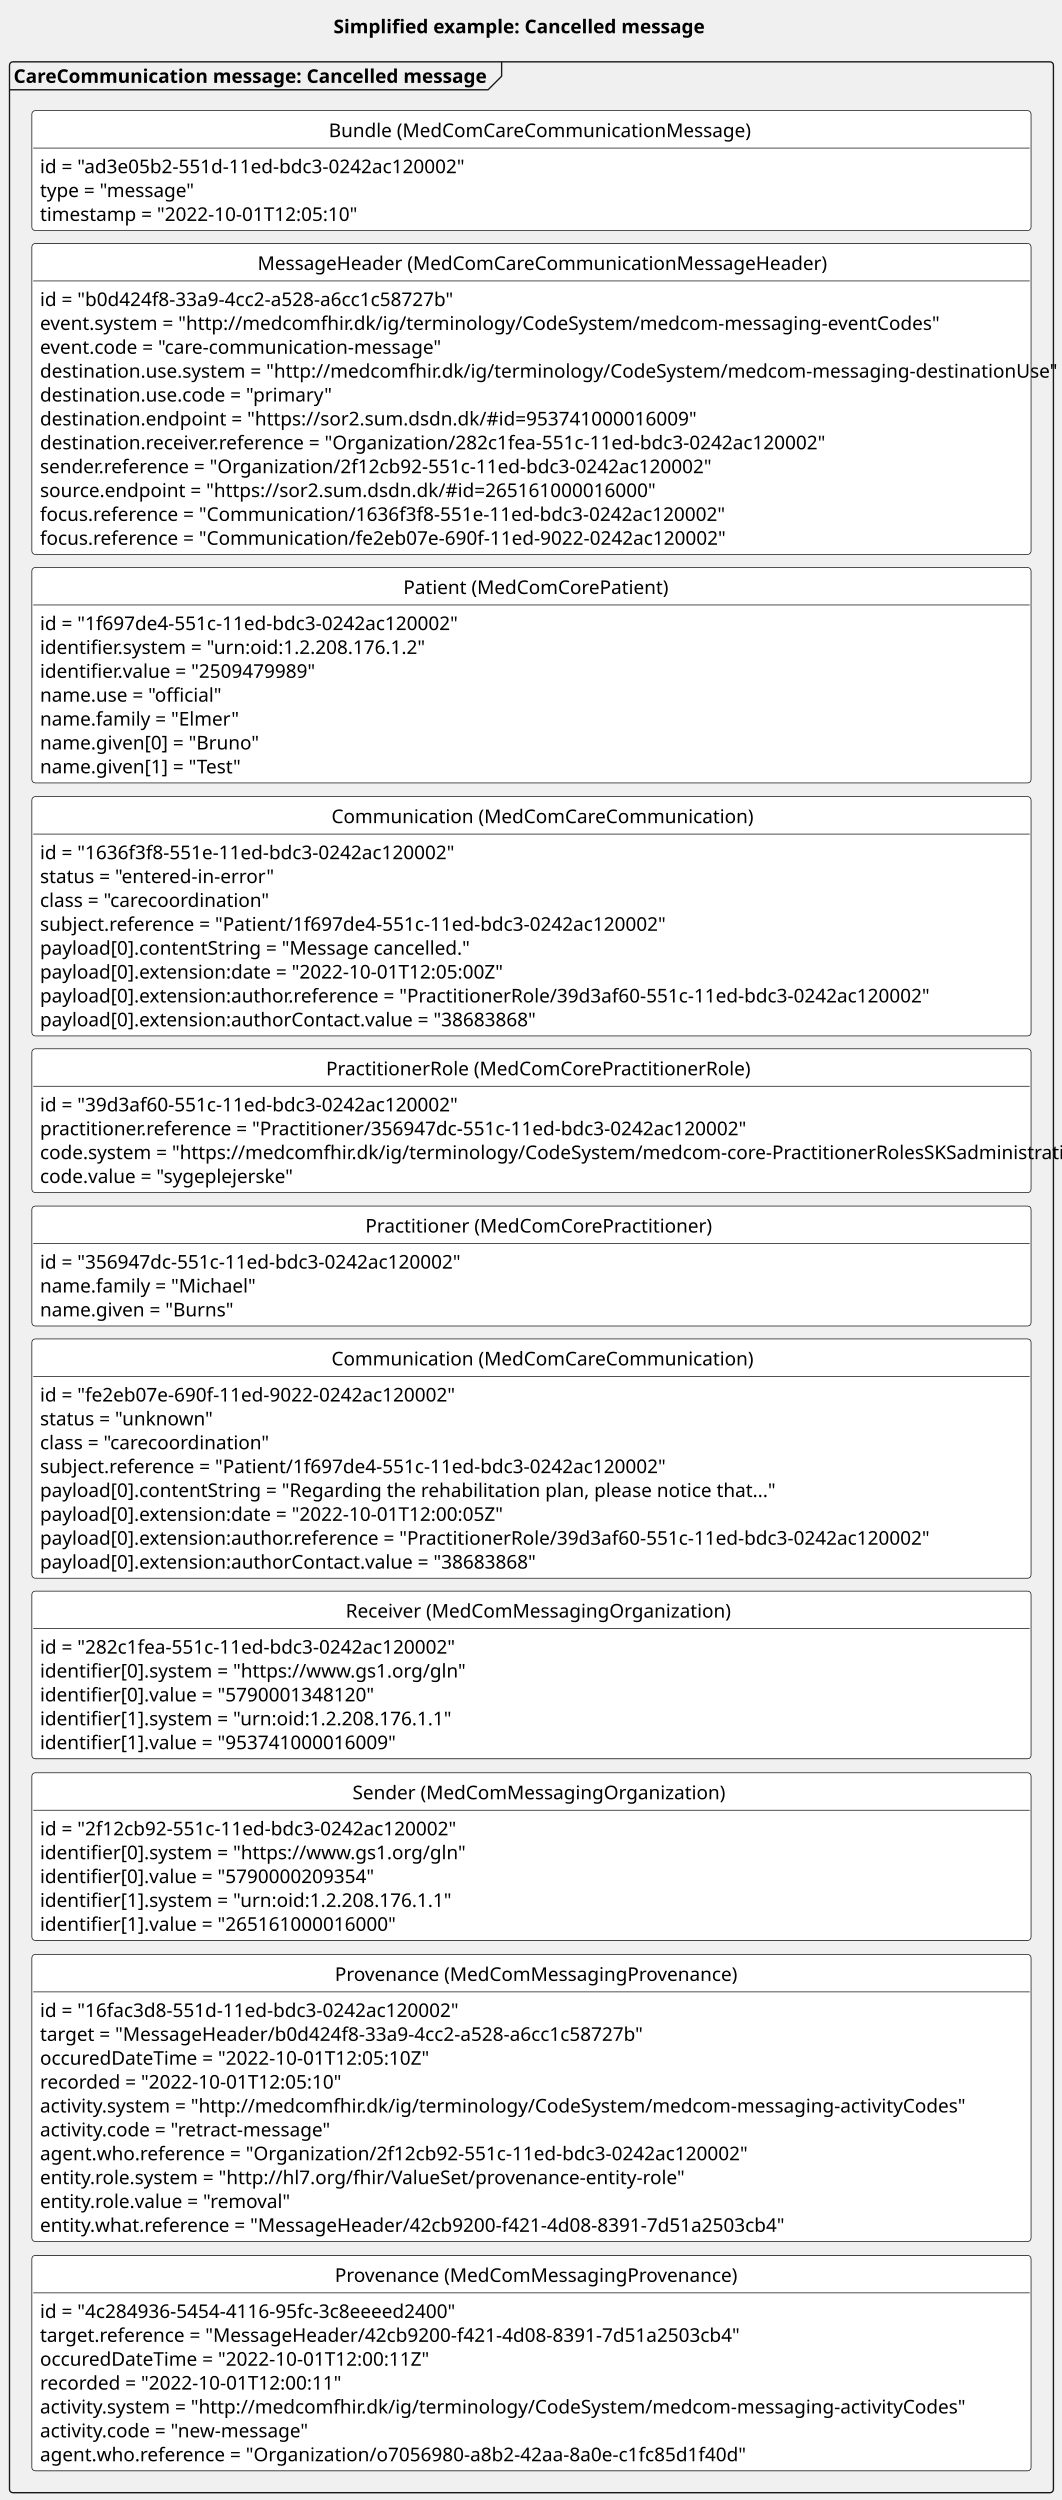
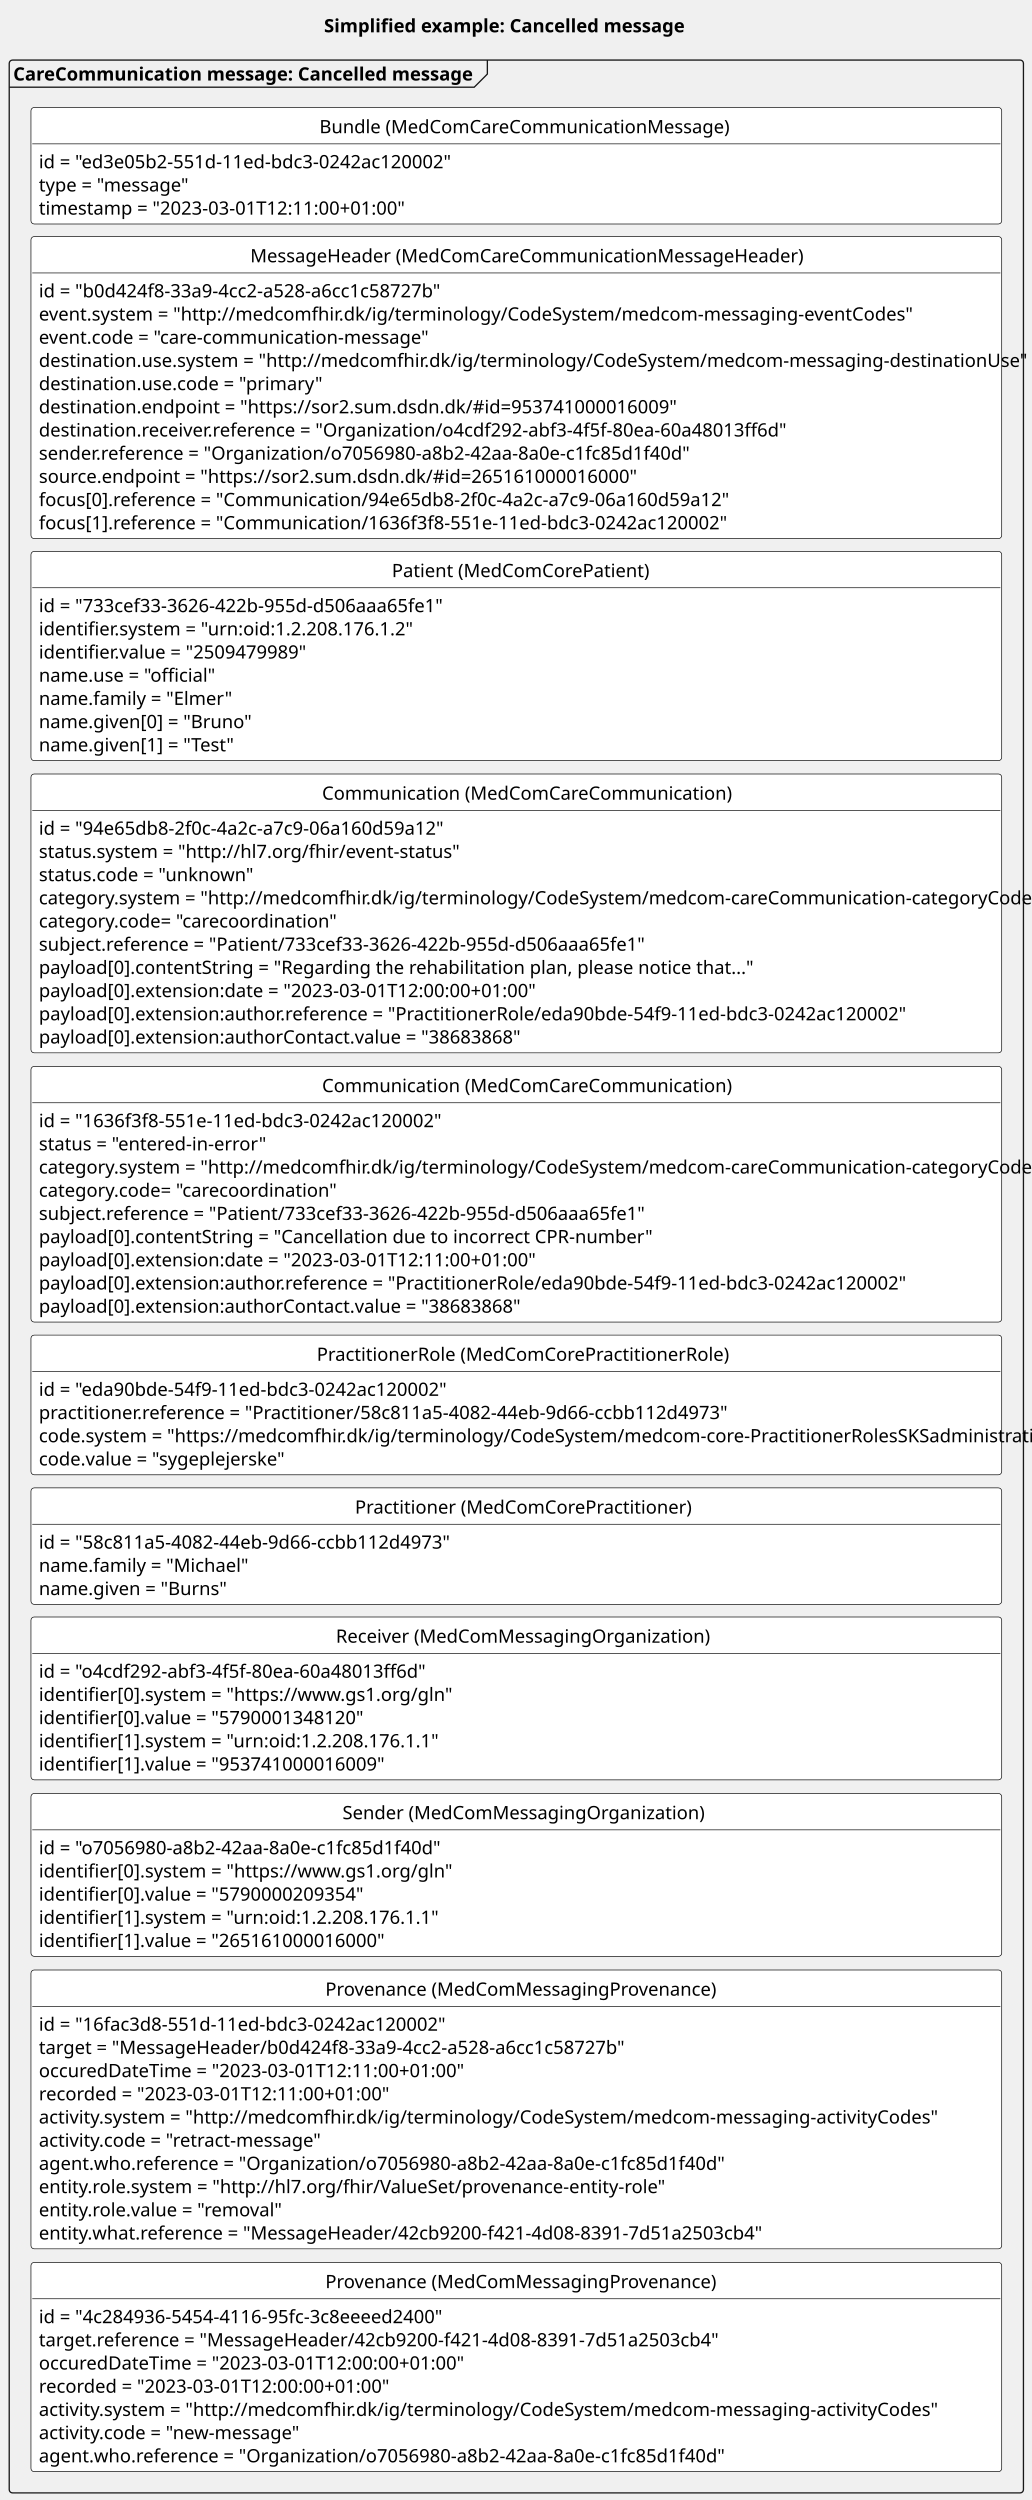
- <svg xmlns="http://www.w3.org/2000/svg" contentStyleType="text/css" height="1844px" preserveAspectRatio="none" style="width:783px;height:1844px;background:#FFFFFF;" version="1.1" viewBox="0 0 783 1844" width="783px" zoomAndPan="magnify">
+ <svg xmlns="http://www.w3.org/2000/svg" contentStyleType="text/css" height="1898px" preserveAspectRatio="none" style="width:783px;height:1898px;background:#FFFFFF;" version="1.1" viewBox="0 0 783 1898" width="783px" zoomAndPan="magnify">
  <defs />
  <g>
    <rect fill="none" height="27.609" id="_title" style="stroke:none;stroke-width:1.0;" width="287" x="241" y="5" />
    <text fill="#000000" font-family="sans-serif" font-size="14" font-weight="bold" lengthAdjust="spacing" textLength="277" x="246" y="24.533">Simplified example: Cancelled message</text>
    <g id="cluster_error">
-       <rect fill="none" height="1793" rx="2.5" ry="2.5" style="stroke:#181818;stroke-width:1.0;" width="770" x="7" y="45.609" />
+       <rect fill="none" height="1847" rx="2.5" ry="2.5" style="stroke:#181818;stroke-width:1.0;" width="770" x="7" y="45.609" />
      <path d="M370,45.609 L370,56.219 L360,66.219 L7,66.219 " fill="none" style="stroke:#181818;stroke-width:1.0;" />
      <text fill="#000000" font-family="sans-serif" font-size="14" font-weight="bold" lengthAdjust="spacing" textLength="353" x="10" y="61.143">CareCommunication message: Cancelled message</text>
    </g>
    <g id="elem_errorB">
      <rect codeLine="19" fill="#FFFFFF" height="88.438" id="errorB" rx="2.5" ry="2.5" style="stroke:#000000;stroke-width:0.5;" width="737" x="23.5" y="81.609" />
      <text fill="#000000" font-family="sans-serif" font-size="14" lengthAdjust="spacing" textLength="299" x="242.5" y="101.143">Bundle (MedComCareCommunicationMessage)</text>
      <line style="stroke:#000000;stroke-width:0.5;" x1="24.5" x2="759.5" y1="109.219" y2="109.219" />
-       <text fill="#000000" font-family="sans-serif" font-size="14" lengthAdjust="spacing" textLength="311" x="29.5" y="127.752">id = "ad3e05b2-551d-11ed-bdc3-0242ac120002"</text>
+       <text fill="#000000" font-family="sans-serif" font-size="14" lengthAdjust="spacing" textLength="311" x="29.5" y="127.752">id = "ed3e05b2-551d-11ed-bdc3-0242ac120002"</text>
      <text fill="#000000" font-family="sans-serif" font-size="14" lengthAdjust="spacing" textLength="110" x="29.5" y="145.361">type = "message"</text>
-       <text fill="#000000" font-family="sans-serif" font-size="14" lengthAdjust="spacing" textLength="229" x="29.5" y="162.971">timestamp = "2022-10-01T12:05:10"</text>
+       <text fill="#000000" font-family="sans-serif" font-size="14" lengthAdjust="spacing" textLength="273" x="29.5" y="162.971">timestamp = "2023-03-01T12:11:00+01:00"</text>
    </g>
    <g id="elem_errorMH">
      <rect codeLine="24" fill="#FFFFFF" height="229.312" id="errorMH" rx="2.5" ry="2.5" style="stroke:#000000;stroke-width:0.5;" width="737" x="23.5" y="179.609" />
      <text fill="#000000" font-family="sans-serif" font-size="14" lengthAdjust="spacing" textLength="404" x="190" y="199.143">MessageHeader (MedComCareCommunicationMessageHeader)</text>
      <line style="stroke:#000000;stroke-width:0.5;" x1="24.5" x2="759.5" y1="207.219" y2="207.219" />
      <text fill="#000000" font-family="sans-serif" font-size="14" lengthAdjust="spacing" textLength="304" x="29.5" y="225.752">id = "b0d424f8-33a9-4cc2-a528-a6cc1c58727b"</text>
      <text fill="#000000" font-family="sans-serif" font-size="14" lengthAdjust="spacing" textLength="624" x="29.5" y="243.361">event.system = "http://medcomfhir.dk/ig/terminology/CodeSystem/medcom-messaging-eventCodes"</text>
      <text fill="#000000" font-family="sans-serif" font-size="14" lengthAdjust="spacing" textLength="285" x="29.5" y="260.971">event.code = "care-communication-message"</text>
      <text fill="#000000" font-family="sans-serif" font-size="14" lengthAdjust="spacing" textLength="702" x="29.5" y="278.58">destination.use.system = "http://medcomfhir.dk/ig/terminology/CodeSystem/medcom-messaging-destinationUse"</text>
      <text fill="#000000" font-family="sans-serif" font-size="14" lengthAdjust="spacing" textLength="204" x="29.5" y="296.19">destination.use.code = "primary"</text>
      <text fill="#000000" font-family="sans-serif" font-size="14" lengthAdjust="spacing" textLength="460" x="29.5" y="313.799">destination.endpoint = "https://sor2.sum.dsdn.dk/#id=953741000016009"</text>
-       <text fill="#000000" font-family="sans-serif" font-size="14" lengthAdjust="spacing" textLength="567" x="29.5" y="331.408">destination.receiver.reference = "Organization/282c1fea-551c-11ed-bdc3-0242ac120002"</text>
-       <text fill="#000000" font-family="sans-serif" font-size="14" lengthAdjust="spacing" textLength="487" x="29.5" y="349.018">sender.reference = "Organization/2f12cb92-551c-11ed-bdc3-0242ac120002"</text>
+       <text fill="#000000" font-family="sans-serif" font-size="14" lengthAdjust="spacing" textLength="550" x="29.5" y="331.408">destination.receiver.reference = "Organization/o4cdf292-abf3-4f5f-80ea-60a48013ff6d"</text>
+       <text fill="#000000" font-family="sans-serif" font-size="14" lengthAdjust="spacing" textLength="485" x="29.5" y="349.018">sender.reference = "Organization/o7056980-a8b2-42aa-8a0e-c1fc85d1f40d"</text>
      <text fill="#000000" font-family="sans-serif" font-size="14" lengthAdjust="spacing" textLength="434" x="29.5" y="366.627">source.endpoint = "https://sor2.sum.dsdn.dk/#id=265161000016000"</text>
-       <text fill="#000000" font-family="sans-serif" font-size="14" lengthAdjust="spacing" textLength="492" x="29.5" y="384.236">focus.reference = "Communication/1636f3f8-551e-11ed-bdc3-0242ac120002"</text>
-       <text fill="#000000" font-family="sans-serif" font-size="14" lengthAdjust="spacing" textLength="493" x="29.5" y="401.846">focus.reference = "Communication/fe2eb07e-690f-11ed-9022-0242ac120002"</text>
+       <text fill="#000000" font-family="sans-serif" font-size="14" lengthAdjust="spacing" textLength="511" x="29.5" y="384.236">focus[0].reference = "Communication/94e65db8-2f0c-4a2c-a7c9-06a160d59a12"</text>
+       <text fill="#000000" font-family="sans-serif" font-size="14" lengthAdjust="spacing" textLength="508" x="29.5" y="401.846">focus[1].reference = "Communication/1636f3f8-551e-11ed-bdc3-0242ac120002"</text>
    </g>
    <g id="elem_errorPT">
      <rect codeLine="37" fill="#FFFFFF" height="158.875" id="errorPT" rx="2.5" ry="2.5" style="stroke:#000000;stroke-width:0.5;" width="737" x="23.5" y="418.609" />
      <text fill="#000000" font-family="sans-serif" font-size="14" lengthAdjust="spacing" textLength="189" x="297.5" y="438.143">Patient (MedComCorePatient)</text>
      <line style="stroke:#000000;stroke-width:0.5;" x1="24.5" x2="759.5" y1="446.219" y2="446.219" />
-       <text fill="#000000" font-family="sans-serif" font-size="14" lengthAdjust="spacing" textLength="306" x="29.5" y="464.752">id = "1f697de4-551c-11ed-bdc3-0242ac120002"</text>
+       <text fill="#000000" font-family="sans-serif" font-size="14" lengthAdjust="spacing" textLength="304" x="29.5" y="464.752">id = "733cef33-3626-422b-955d-d506aaa65fe1"</text>
      <text fill="#000000" font-family="sans-serif" font-size="14" lengthAdjust="spacing" textLength="276" x="29.5" y="482.361">identifier.system = "urn:oid:1.2.208.176.1.2"</text>
      <text fill="#000000" font-family="sans-serif" font-size="14" lengthAdjust="spacing" textLength="198" x="29.5" y="499.971">identifier.value = "2509479989"</text>
      <text fill="#000000" font-family="sans-serif" font-size="14" lengthAdjust="spacing" textLength="128" x="29.5" y="517.58">name.use = "official"</text>
      <text fill="#000000" font-family="sans-serif" font-size="14" lengthAdjust="spacing" textLength="137" x="29.5" y="535.189">name.family = "Elmer"</text>
      <text fill="#000000" font-family="sans-serif" font-size="14" lengthAdjust="spacing" textLength="153" x="29.5" y="552.799">name.given[0] = "Bruno"</text>
      <text fill="#000000" font-family="sans-serif" font-size="14" lengthAdjust="spacing" textLength="143" x="29.5" y="570.408">name.given[1] = "Test"</text>
    </g>
-     <g id="elem_errorCom">
-       <rect codeLine="46" fill="#FFFFFF" height="176.484" id="errorCom" rx="2.5" ry="2.5" style="stroke:#000000;stroke-width:0.5;" width="737" x="23.5" y="587.609" />
+     <g id="elem_newCom">
+       <rect codeLine="46" fill="#FFFFFF" height="211.703" id="newCom" rx="2.5" ry="2.5" style="stroke:#000000;stroke-width:0.5;" width="737" x="23.5" y="587.609" />
      <text fill="#000000" font-family="sans-serif" font-size="14" lengthAdjust="spacing" textLength="295" x="244.5" y="607.143">Communication (MedComCareCommunication)</text>
      <line style="stroke:#000000;stroke-width:0.5;" x1="24.5" x2="759.5" y1="615.219" y2="615.219" />
-       <text fill="#000000" font-family="sans-serif" font-size="14" lengthAdjust="spacing" textLength="303" x="29.5" y="633.752">id = "1636f3f8-551e-11ed-bdc3-0242ac120002"</text>
-       <text fill="#000000" font-family="sans-serif" font-size="14" lengthAdjust="spacing" textLength="165" x="29.5" y="651.361">status = "entered-in-error"</text>
-       <text fill="#000000" font-family="sans-serif" font-size="14" lengthAdjust="spacing" textLength="164" x="29.5" y="668.971">class = "carecoordination"</text>
-       <text fill="#000000" font-family="sans-serif" font-size="14" lengthAdjust="spacing" textLength="453" x="29.5" y="686.58">subject.reference = "Patient/1f697de4-551c-11ed-bdc3-0242ac120002"</text>
-       <text fill="#000000" font-family="sans-serif" font-size="14" lengthAdjust="spacing" textLength="305" x="29.5" y="704.189">payload[0].contentString = "Message cancelled."</text>
-       <text fill="#000000" font-family="sans-serif" font-size="14" lengthAdjust="spacing" textLength="335" x="29.5" y="721.799">payload[0].extension:date = "2022-10-01T12:05:00Z"</text>
-       <text fill="#000000" font-family="sans-serif" font-size="14" lengthAdjust="spacing" textLength="640" x="29.5" y="739.408">payload[0].extension:author.reference = "PractitionerRole/39d3af60-551c-11ed-bdc3-0242ac120002"</text>
-       <text fill="#000000" font-family="sans-serif" font-size="14" lengthAdjust="spacing" textLength="352" x="29.5" y="757.018">payload[0].extension:authorContact.value = "38683868"</text>
+       <text fill="#000000" font-family="sans-serif" font-size="14" lengthAdjust="spacing" textLength="306" x="29.5" y="633.752">id = "94e65db8-2f0c-4a2c-a7c9-06a160d59a12"</text>
+       <text fill="#000000" font-family="sans-serif" font-size="14" lengthAdjust="spacing" textLength="298" x="29.5" y="651.361">status.system = "http://hl7.org/fhir/event-status"</text>
+       <text fill="#000000" font-family="sans-serif" font-size="14" lengthAdjust="spacing" textLength="155" x="29.5" y="668.971">status.code = "unknown"</text>
+       <text fill="#000000" font-family="sans-serif" font-size="14" lengthAdjust="spacing" textLength="721" x="29.5" y="686.58">category.system = "http://medcomfhir.dk/ig/terminology/CodeSystem/medcom-careCommunication-categoryCodes"</text>
+       <text fill="#000000" font-family="sans-serif" font-size="14" lengthAdjust="spacing" textLength="218" x="29.5" y="704.189">category.code= "carecoordination"</text>
+       <text fill="#000000" font-family="sans-serif" font-size="14" lengthAdjust="spacing" textLength="451" x="29.5" y="721.799">subject.reference = "Patient/733cef33-3626-422b-955d-d506aaa65fe1"</text>
+       <text fill="#000000" font-family="sans-serif" font-size="14" lengthAdjust="spacing" textLength="518" x="29.5" y="739.408">payload[0].contentString = "Regarding the rehabilitation plan, please notice that..."</text>
+       <text fill="#000000" font-family="sans-serif" font-size="14" lengthAdjust="spacing" textLength="371" x="29.5" y="757.018">payload[0].extension:date = "2023-03-01T12:00:00+01:00"</text>
+       <text fill="#000000" font-family="sans-serif" font-size="14" lengthAdjust="spacing" textLength="641" x="29.5" y="774.627">payload[0].extension:author.reference = "PractitionerRole/eda90bde-54f9-11ed-bdc3-0242ac120002"</text>
+       <text fill="#000000" font-family="sans-serif" font-size="14" lengthAdjust="spacing" textLength="352" x="29.5" y="792.236">payload[0].extension:authorContact.value = "38683868"</text>
+     </g>
+     <g id="elem_errorCom">
+       <rect codeLine="58" fill="#FFFFFF" height="194.094" id="errorCom" rx="2.5" ry="2.5" style="stroke:#000000;stroke-width:0.5;" width="737" x="23.5" y="809.609" />
+       <text fill="#000000" font-family="sans-serif" font-size="14" lengthAdjust="spacing" textLength="295" x="244.5" y="829.143">Communication (MedComCareCommunication)</text>
+       <line style="stroke:#000000;stroke-width:0.5;" x1="24.5" x2="759.5" y1="837.219" y2="837.219" />
+       <text fill="#000000" font-family="sans-serif" font-size="14" lengthAdjust="spacing" textLength="303" x="29.5" y="855.752">id = "1636f3f8-551e-11ed-bdc3-0242ac120002"</text>
+       <text fill="#000000" font-family="sans-serif" font-size="14" lengthAdjust="spacing" textLength="165" x="29.5" y="873.361">status = "entered-in-error"</text>
+       <text fill="#000000" font-family="sans-serif" font-size="14" lengthAdjust="spacing" textLength="721" x="29.5" y="890.971">category.system = "http://medcomfhir.dk/ig/terminology/CodeSystem/medcom-careCommunication-categoryCodes"</text>
+       <text fill="#000000" font-family="sans-serif" font-size="14" lengthAdjust="spacing" textLength="218" x="29.5" y="908.58">category.code= "carecoordination"</text>
+       <text fill="#000000" font-family="sans-serif" font-size="14" lengthAdjust="spacing" textLength="451" x="29.5" y="926.189">subject.reference = "Patient/733cef33-3626-422b-955d-d506aaa65fe1"</text>
+       <text fill="#000000" font-family="sans-serif" font-size="14" lengthAdjust="spacing" textLength="447" x="29.5" y="943.799">payload[0].contentString = "Cancellation due to incorrect CPR-number"</text>
+       <text fill="#000000" font-family="sans-serif" font-size="14" lengthAdjust="spacing" textLength="371" x="29.5" y="961.408">payload[0].extension:date = "2023-03-01T12:11:00+01:00"</text>
+       <text fill="#000000" font-family="sans-serif" font-size="14" lengthAdjust="spacing" textLength="641" x="29.5" y="979.018">payload[0].extension:author.reference = "PractitionerRole/eda90bde-54f9-11ed-bdc3-0242ac120002"</text>
+       <text fill="#000000" font-family="sans-serif" font-size="14" lengthAdjust="spacing" textLength="352" x="29.5" y="996.627">payload[0].extension:authorContact.value = "38683868"</text>
    </g>
    <g id="elem_errorPracR">
-       <rect codeLine="56" fill="#FFFFFF" height="106.047" id="errorPracR" rx="2.5" ry="2.5" style="stroke:#000000;stroke-width:0.5;" width="737" x="23.5" y="773.609" />
-       <text fill="#000000" font-family="sans-serif" font-size="14" lengthAdjust="spacing" textLength="303" x="240.5" y="793.143">PractitionerRole (MedComCorePractitionerRole)</text>
-       <line style="stroke:#000000;stroke-width:0.5;" x1="24.5" x2="759.5" y1="801.219" y2="801.219" />
-       <text fill="#000000" font-family="sans-serif" font-size="14" lengthAdjust="spacing" textLength="306" x="29.5" y="819.752">id = "39d3af60-551c-11ed-bdc3-0242ac120002"</text>
-       <text fill="#000000" font-family="sans-serif" font-size="14" lengthAdjust="spacing" textLength="510" x="29.5" y="837.361">practitioner.reference = "Practitioner/356947dc-551c-11ed-bdc3-0242ac120002"</text>
-       <text fill="#000000" font-family="sans-serif" font-size="14" lengthAdjust="spacing" textLength="725" x="29.5" y="854.971">code.system = "https://medcomfhir.dk/ig/terminology/CodeSystem/medcom-core-PractitionerRolesSKSadministrativ"</text>
-       <text fill="#000000" font-family="sans-serif" font-size="14" lengthAdjust="spacing" textLength="182" x="29.5" y="872.58">code.value = "sygeplejerske"</text>
+       <rect codeLine="69" fill="#FFFFFF" height="106.047" id="errorPracR" rx="2.5" ry="2.5" style="stroke:#000000;stroke-width:0.5;" width="737" x="23.5" y="1013.609" />
+       <text fill="#000000" font-family="sans-serif" font-size="14" lengthAdjust="spacing" textLength="303" x="240.5" y="1033.143">PractitionerRole (MedComCorePractitionerRole)</text>
+       <line style="stroke:#000000;stroke-width:0.5;" x1="24.5" x2="759.5" y1="1041.219" y2="1041.219" />
+       <text fill="#000000" font-family="sans-serif" font-size="14" lengthAdjust="spacing" textLength="307" x="29.5" y="1059.752">id = "eda90bde-54f9-11ed-bdc3-0242ac120002"</text>
+       <text fill="#000000" font-family="sans-serif" font-size="14" lengthAdjust="spacing" textLength="511" x="29.5" y="1077.361">practitioner.reference = "Practitioner/58c811a5-4082-44eb-9d66-ccbb112d4973"</text>
+       <text fill="#000000" font-family="sans-serif" font-size="14" lengthAdjust="spacing" textLength="725" x="29.5" y="1094.971">code.system = "https://medcomfhir.dk/ig/terminology/CodeSystem/medcom-core-PractitionerRolesSKSadministrativ"</text>
+       <text fill="#000000" font-family="sans-serif" font-size="14" lengthAdjust="spacing" textLength="182" x="29.5" y="1112.58">code.value = "sygeplejerske"</text>
    </g>
    <g id="elem_errorPrac">
-       <rect codeLine="62" fill="#FFFFFF" height="88.438" id="errorPrac" rx="2.5" ry="2.5" style="stroke:#000000;stroke-width:0.5;" width="737" x="23.5" y="889.609" />
-       <text fill="#000000" font-family="sans-serif" font-size="14" lengthAdjust="spacing" textLength="245" x="269.5" y="909.143">Practitioner (MedComCorePractitioner)</text>
-       <line style="stroke:#000000;stroke-width:0.5;" x1="24.5" x2="759.5" y1="917.219" y2="917.219" />
-       <text fill="#000000" font-family="sans-serif" font-size="14" lengthAdjust="spacing" textLength="309" x="29.5" y="935.752">id = "356947dc-551c-11ed-bdc3-0242ac120002"</text>
-       <text fill="#000000" font-family="sans-serif" font-size="14" lengthAdjust="spacing" textLength="149" x="29.5" y="953.361">name.family = "Michael"</text>
-       <text fill="#000000" font-family="sans-serif" font-size="14" lengthAdjust="spacing" textLength="136" x="29.5" y="970.971">name.given = "Burns"</text>
-     </g>
-     <g id="elem_newCom">
-       <rect codeLine="67" fill="#FFFFFF" height="176.484" id="newCom" rx="2.5" ry="2.5" style="stroke:#000000;stroke-width:0.5;" width="737" x="23.5" y="987.609" />
-       <text fill="#000000" font-family="sans-serif" font-size="14" lengthAdjust="spacing" textLength="295" x="244.5" y="1007.143">Communication (MedComCareCommunication)</text>
-       <line style="stroke:#000000;stroke-width:0.5;" x1="24.5" x2="759.5" y1="1015.219" y2="1015.219" />
-       <text fill="#000000" font-family="sans-serif" font-size="14" lengthAdjust="spacing" textLength="304" x="29.5" y="1033.752">id = "fe2eb07e-690f-11ed-9022-0242ac120002"</text>
-       <text fill="#000000" font-family="sans-serif" font-size="14" lengthAdjust="spacing" textLength="120" x="29.5" y="1051.361">status = "unknown"</text>
-       <text fill="#000000" font-family="sans-serif" font-size="14" lengthAdjust="spacing" textLength="164" x="29.5" y="1068.971">class = "carecoordination"</text>
-       <text fill="#000000" font-family="sans-serif" font-size="14" lengthAdjust="spacing" textLength="453" x="29.5" y="1086.58">subject.reference = "Patient/1f697de4-551c-11ed-bdc3-0242ac120002"</text>
-       <text fill="#000000" font-family="sans-serif" font-size="14" lengthAdjust="spacing" textLength="518" x="29.5" y="1104.189">payload[0].contentString = "Regarding the rehabilitation plan, please notice that..."</text>
-       <text fill="#000000" font-family="sans-serif" font-size="14" lengthAdjust="spacing" textLength="335" x="29.5" y="1121.799">payload[0].extension:date = "2022-10-01T12:00:05Z"</text>
-       <text fill="#000000" font-family="sans-serif" font-size="14" lengthAdjust="spacing" textLength="640" x="29.5" y="1139.408">payload[0].extension:author.reference = "PractitionerRole/39d3af60-551c-11ed-bdc3-0242ac120002"</text>
-       <text fill="#000000" font-family="sans-serif" font-size="14" lengthAdjust="spacing" textLength="352" x="29.5" y="1157.018">payload[0].extension:authorContact.value = "38683868"</text>
+       <rect codeLine="75" fill="#FFFFFF" height="88.438" id="errorPrac" rx="2.5" ry="2.5" style="stroke:#000000;stroke-width:0.5;" width="737" x="23.5" y="1129.609" />
+       <text fill="#000000" font-family="sans-serif" font-size="14" lengthAdjust="spacing" textLength="245" x="269.5" y="1149.143">Practitioner (MedComCorePractitioner)</text>
+       <line style="stroke:#000000;stroke-width:0.5;" x1="24.5" x2="759.5" y1="1157.219" y2="1157.219" />
+       <text fill="#000000" font-family="sans-serif" font-size="14" lengthAdjust="spacing" textLength="310" x="29.5" y="1175.752">id = "58c811a5-4082-44eb-9d66-ccbb112d4973"</text>
+       <text fill="#000000" font-family="sans-serif" font-size="14" lengthAdjust="spacing" textLength="149" x="29.5" y="1193.361">name.family = "Michael"</text>
+       <text fill="#000000" font-family="sans-serif" font-size="14" lengthAdjust="spacing" textLength="136" x="29.5" y="1210.971">name.given = "Burns"</text>
    </g>
    <g id="elem_errorROrg">
-       <rect codeLine="77" fill="#FFFFFF" height="123.656" id="errorROrg" rx="2.5" ry="2.5" style="stroke:#000000;stroke-width:0.5;" width="737" x="23.5" y="1173.609" />
-       <text fill="#000000" font-family="sans-serif" font-size="14" lengthAdjust="spacing" textLength="274" x="255" y="1193.143">Receiver (MedComMessagingOrganization)</text>
-       <line style="stroke:#000000;stroke-width:0.5;" x1="24.5" x2="759.5" y1="1201.219" y2="1201.219" />
-       <text fill="#000000" font-family="sans-serif" font-size="14" lengthAdjust="spacing" textLength="305" x="29.5" y="1219.752">id = "282c1fea-551c-11ed-bdc3-0242ac120002"</text>
-       <text fill="#000000" font-family="sans-serif" font-size="14" lengthAdjust="spacing" textLength="289" x="29.5" y="1237.361">identifier[0].system = "https://www.gs1.org/gln"</text>
-       <text fill="#000000" font-family="sans-serif" font-size="14" lengthAdjust="spacing" textLength="238" x="29.5" y="1254.971">identifier[0].value = "5790001348120"</text>
-       <text fill="#000000" font-family="sans-serif" font-size="14" lengthAdjust="spacing" textLength="292" x="29.5" y="1272.58">identifier[1].system = "urn:oid:1.2.208.176.1.1"</text>
-       <text fill="#000000" font-family="sans-serif" font-size="14" lengthAdjust="spacing" textLength="254" x="29.5" y="1290.189">identifier[1].value = "953741000016009"</text>
+       <rect codeLine="80" fill="#FFFFFF" height="123.656" id="errorROrg" rx="2.5" ry="2.5" style="stroke:#000000;stroke-width:0.5;" width="737" x="23.5" y="1227.609" />
+       <text fill="#000000" font-family="sans-serif" font-size="14" lengthAdjust="spacing" textLength="274" x="255" y="1247.143">Receiver (MedComMessagingOrganization)</text>
+       <line style="stroke:#000000;stroke-width:0.5;" x1="24.5" x2="759.5" y1="1255.219" y2="1255.219" />
+       <text fill="#000000" font-family="sans-serif" font-size="14" lengthAdjust="spacing" textLength="288" x="29.5" y="1273.752">id = "o4cdf292-abf3-4f5f-80ea-60a48013ff6d"</text>
+       <text fill="#000000" font-family="sans-serif" font-size="14" lengthAdjust="spacing" textLength="289" x="29.5" y="1291.361">identifier[0].system = "https://www.gs1.org/gln"</text>
+       <text fill="#000000" font-family="sans-serif" font-size="14" lengthAdjust="spacing" textLength="238" x="29.5" y="1308.971">identifier[0].value = "5790001348120"</text>
+       <text fill="#000000" font-family="sans-serif" font-size="14" lengthAdjust="spacing" textLength="292" x="29.5" y="1326.58">identifier[1].system = "urn:oid:1.2.208.176.1.1"</text>
+       <text fill="#000000" font-family="sans-serif" font-size="14" lengthAdjust="spacing" textLength="254" x="29.5" y="1344.189">identifier[1].value = "953741000016009"</text>
    </g>
    <g id="elem_errorSOrg">
-       <rect codeLine="84" fill="#FFFFFF" height="123.656" id="errorSOrg" rx="2.5" ry="2.5" style="stroke:#000000;stroke-width:0.5;" width="737" x="23.5" y="1307.609" />
-       <text fill="#000000" font-family="sans-serif" font-size="14" lengthAdjust="spacing" textLength="264" x="260" y="1327.143">Sender (MedComMessagingOrganization)</text>
-       <line style="stroke:#000000;stroke-width:0.5;" x1="24.5" x2="759.5" y1="1335.219" y2="1335.219" />
-       <text fill="#000000" font-family="sans-serif" font-size="14" lengthAdjust="spacing" textLength="305" x="29.5" y="1353.752">id = "2f12cb92-551c-11ed-bdc3-0242ac120002"</text>
-       <text fill="#000000" font-family="sans-serif" font-size="14" lengthAdjust="spacing" textLength="289" x="29.5" y="1371.361">identifier[0].system = "https://www.gs1.org/gln"</text>
-       <text fill="#000000" font-family="sans-serif" font-size="14" lengthAdjust="spacing" textLength="238" x="29.5" y="1388.971">identifier[0].value = "5790000209354"</text>
-       <text fill="#000000" font-family="sans-serif" font-size="14" lengthAdjust="spacing" textLength="292" x="29.5" y="1406.58">identifier[1].system = "urn:oid:1.2.208.176.1.1"</text>
-       <text fill="#000000" font-family="sans-serif" font-size="14" lengthAdjust="spacing" textLength="254" x="29.5" y="1424.189">identifier[1].value = "265161000016000"</text>
+       <rect codeLine="87" fill="#FFFFFF" height="123.656" id="errorSOrg" rx="2.5" ry="2.5" style="stroke:#000000;stroke-width:0.5;" width="737" x="23.5" y="1361.609" />
+       <text fill="#000000" font-family="sans-serif" font-size="14" lengthAdjust="spacing" textLength="264" x="260" y="1381.143">Sender (MedComMessagingOrganization)</text>
+       <line style="stroke:#000000;stroke-width:0.5;" x1="24.5" x2="759.5" y1="1389.219" y2="1389.219" />
+       <text fill="#000000" font-family="sans-serif" font-size="14" lengthAdjust="spacing" textLength="303" x="29.5" y="1407.752">id = "o7056980-a8b2-42aa-8a0e-c1fc85d1f40d"</text>
+       <text fill="#000000" font-family="sans-serif" font-size="14" lengthAdjust="spacing" textLength="289" x="29.5" y="1425.361">identifier[0].system = "https://www.gs1.org/gln"</text>
+       <text fill="#000000" font-family="sans-serif" font-size="14" lengthAdjust="spacing" textLength="238" x="29.5" y="1442.971">identifier[0].value = "5790000209354"</text>
+       <text fill="#000000" font-family="sans-serif" font-size="14" lengthAdjust="spacing" textLength="292" x="29.5" y="1460.58">identifier[1].system = "urn:oid:1.2.208.176.1.1"</text>
+       <text fill="#000000" font-family="sans-serif" font-size="14" lengthAdjust="spacing" textLength="254" x="29.5" y="1478.189">identifier[1].value = "265161000016000"</text>
    </g>
    <g id="elem_errorPRO">
-       <rect codeLine="91" fill="#FFFFFF" height="211.703" id="errorPRO" rx="2.5" ry="2.5" style="stroke:#000000;stroke-width:0.5;" width="737" x="23.5" y="1441.609" />
-       <text fill="#000000" font-family="sans-serif" font-size="14" lengthAdjust="spacing" textLength="290" x="247" y="1461.143">Provenance (MedComMessagingProvenance)</text>
-       <line style="stroke:#000000;stroke-width:0.5;" x1="24.5" x2="759.5" y1="1469.219" y2="1469.219" />
-       <text fill="#000000" font-family="sans-serif" font-size="14" lengthAdjust="spacing" textLength="306" x="29.5" y="1487.752">id = "16fac3d8-551d-11ed-bdc3-0242ac120002"</text>
-       <text fill="#000000" font-family="sans-serif" font-size="14" lengthAdjust="spacing" textLength="437" x="29.5" y="1505.361">target = "MessageHeader/b0d424f8-33a9-4cc2-a528-a6cc1c58727b"</text>
-       <text fill="#000000" font-family="sans-serif" font-size="14" lengthAdjust="spacing" textLength="285" x="29.5" y="1522.971">occuredDateTime = "2022-10-01T12:05:10Z"</text>
-       <text fill="#000000" font-family="sans-serif" font-size="14" lengthAdjust="spacing" textLength="222" x="29.5" y="1540.58">recorded = "2022-10-01T12:05:10"</text>
-       <text fill="#000000" font-family="sans-serif" font-size="14" lengthAdjust="spacing" textLength="640" x="29.5" y="1558.189">activity.system = "http://medcomfhir.dk/ig/terminology/CodeSystem/medcom-messaging-activityCodes"</text>
-       <text fill="#000000" font-family="sans-serif" font-size="14" lengthAdjust="spacing" textLength="207" x="29.5" y="1575.799">activity.code = "retract-message"</text>
-       <text fill="#000000" font-family="sans-serif" font-size="14" lengthAdjust="spacing" textLength="508" x="29.5" y="1593.408">agent.who.reference = "Organization/2f12cb92-551c-11ed-bdc3-0242ac120002"</text>
-       <text fill="#000000" font-family="sans-serif" font-size="14" lengthAdjust="spacing" textLength="448" x="29.5" y="1611.018">entity.role.system = "http://hl7.org/fhir/ValueSet/provenance-entity-role"</text>
-       <text fill="#000000" font-family="sans-serif" font-size="14" lengthAdjust="spacing" textLength="176" x="29.5" y="1628.627">entity.role.value = "removal"</text>
-       <text fill="#000000" font-family="sans-serif" font-size="14" lengthAdjust="spacing" textLength="535" x="29.5" y="1646.236">entity.what.reference = "MessageHeader/42cb9200-f421-4d08-8391-7d51a2503cb4"</text>
+       <rect codeLine="94" fill="#FFFFFF" height="211.703" id="errorPRO" rx="2.5" ry="2.5" style="stroke:#000000;stroke-width:0.5;" width="737" x="23.5" y="1495.609" />
+       <text fill="#000000" font-family="sans-serif" font-size="14" lengthAdjust="spacing" textLength="290" x="247" y="1515.143">Provenance (MedComMessagingProvenance)</text>
+       <line style="stroke:#000000;stroke-width:0.5;" x1="24.5" x2="759.5" y1="1523.219" y2="1523.219" />
+       <text fill="#000000" font-family="sans-serif" font-size="14" lengthAdjust="spacing" textLength="306" x="29.5" y="1541.752">id = "16fac3d8-551d-11ed-bdc3-0242ac120002"</text>
+       <text fill="#000000" font-family="sans-serif" font-size="14" lengthAdjust="spacing" textLength="437" x="29.5" y="1559.361">target = "MessageHeader/b0d424f8-33a9-4cc2-a528-a6cc1c58727b"</text>
+       <text fill="#000000" font-family="sans-serif" font-size="14" lengthAdjust="spacing" textLength="321" x="29.5" y="1576.971">occuredDateTime = "2023-03-01T12:11:00+01:00"</text>
+       <text fill="#000000" font-family="sans-serif" font-size="14" lengthAdjust="spacing" textLength="266" x="29.5" y="1594.58">recorded = "2023-03-01T12:11:00+01:00"</text>
+       <text fill="#000000" font-family="sans-serif" font-size="14" lengthAdjust="spacing" textLength="640" x="29.5" y="1612.189">activity.system = "http://medcomfhir.dk/ig/terminology/CodeSystem/medcom-messaging-activityCodes"</text>
+       <text fill="#000000" font-family="sans-serif" font-size="14" lengthAdjust="spacing" textLength="207" x="29.5" y="1629.799">activity.code = "retract-message"</text>
+       <text fill="#000000" font-family="sans-serif" font-size="14" lengthAdjust="spacing" textLength="506" x="29.5" y="1647.408">agent.who.reference = "Organization/o7056980-a8b2-42aa-8a0e-c1fc85d1f40d"</text>
+       <text fill="#000000" font-family="sans-serif" font-size="14" lengthAdjust="spacing" textLength="448" x="29.5" y="1665.018">entity.role.system = "http://hl7.org/fhir/ValueSet/provenance-entity-role"</text>
+       <text fill="#000000" font-family="sans-serif" font-size="14" lengthAdjust="spacing" textLength="176" x="29.5" y="1682.627">entity.role.value = "removal"</text>
+       <text fill="#000000" font-family="sans-serif" font-size="14" lengthAdjust="spacing" textLength="535" x="29.5" y="1700.236">entity.what.reference = "MessageHeader/42cb9200-f421-4d08-8391-7d51a2503cb4"</text>
    </g>
    <g id="elem_newPRO">
-       <rect codeLine="103" fill="#FFFFFF" height="158.875" id="newPRO" rx="2.5" ry="2.5" style="stroke:#000000;stroke-width:0.5;" width="737" x="23.5" y="1663.609" />
-       <text fill="#000000" font-family="sans-serif" font-size="14" lengthAdjust="spacing" textLength="290" x="247" y="1683.143">Provenance (MedComMessagingProvenance)</text>
-       <line style="stroke:#000000;stroke-width:0.5;" x1="24.5" x2="759.5" y1="1691.219" y2="1691.219" />
-       <text fill="#000000" font-family="sans-serif" font-size="14" lengthAdjust="spacing" textLength="306" x="29.5" y="1709.752">id = "4c284936-5454-4116-95fc-3c8eeeed2400"</text>
-       <text fill="#000000" font-family="sans-serif" font-size="14" lengthAdjust="spacing" textLength="505" x="29.5" y="1727.361">target.reference = "MessageHeader/42cb9200-f421-4d08-8391-7d51a2503cb4"</text>
-       <text fill="#000000" font-family="sans-serif" font-size="14" lengthAdjust="spacing" textLength="285" x="29.5" y="1744.971">occuredDateTime = "2022-10-01T12:00:11Z"</text>
-       <text fill="#000000" font-family="sans-serif" font-size="14" lengthAdjust="spacing" textLength="222" x="29.5" y="1762.58">recorded = "2022-10-01T12:00:11"</text>
-       <text fill="#000000" font-family="sans-serif" font-size="14" lengthAdjust="spacing" textLength="640" x="29.5" y="1780.189">activity.system = "http://medcomfhir.dk/ig/terminology/CodeSystem/medcom-messaging-activityCodes"</text>
-       <text fill="#000000" font-family="sans-serif" font-size="14" lengthAdjust="spacing" textLength="191" x="29.5" y="1797.799">activity.code = "new-message"</text>
-       <text fill="#000000" font-family="sans-serif" font-size="14" lengthAdjust="spacing" textLength="506" x="29.5" y="1815.408">agent.who.reference = "Organization/o7056980-a8b2-42aa-8a0e-c1fc85d1f40d"</text>
+       <rect codeLine="106" fill="#FFFFFF" height="158.875" id="newPRO" rx="2.5" ry="2.5" style="stroke:#000000;stroke-width:0.5;" width="737" x="23.5" y="1717.609" />
+       <text fill="#000000" font-family="sans-serif" font-size="14" lengthAdjust="spacing" textLength="290" x="247" y="1737.143">Provenance (MedComMessagingProvenance)</text>
+       <line style="stroke:#000000;stroke-width:0.5;" x1="24.5" x2="759.5" y1="1745.219" y2="1745.219" />
+       <text fill="#000000" font-family="sans-serif" font-size="14" lengthAdjust="spacing" textLength="306" x="29.5" y="1763.752">id = "4c284936-5454-4116-95fc-3c8eeeed2400"</text>
+       <text fill="#000000" font-family="sans-serif" font-size="14" lengthAdjust="spacing" textLength="505" x="29.5" y="1781.361">target.reference = "MessageHeader/42cb9200-f421-4d08-8391-7d51a2503cb4"</text>
+       <text fill="#000000" font-family="sans-serif" font-size="14" lengthAdjust="spacing" textLength="321" x="29.5" y="1798.971">occuredDateTime = "2023-03-01T12:00:00+01:00"</text>
+       <text fill="#000000" font-family="sans-serif" font-size="14" lengthAdjust="spacing" textLength="266" x="29.5" y="1816.58">recorded = "2023-03-01T12:00:00+01:00"</text>
+       <text fill="#000000" font-family="sans-serif" font-size="14" lengthAdjust="spacing" textLength="640" x="29.5" y="1834.189">activity.system = "http://medcomfhir.dk/ig/terminology/CodeSystem/medcom-messaging-activityCodes"</text>
+       <text fill="#000000" font-family="sans-serif" font-size="14" lengthAdjust="spacing" textLength="191" x="29.5" y="1851.799">activity.code = "new-message"</text>
+       <text fill="#000000" font-family="sans-serif" font-size="14" lengthAdjust="spacing" textLength="506" x="29.5" y="1869.408">agent.who.reference = "Organization/o7056980-a8b2-42aa-8a0e-c1fc85d1f40d"</text>
    </g>
  </g>
</svg>
